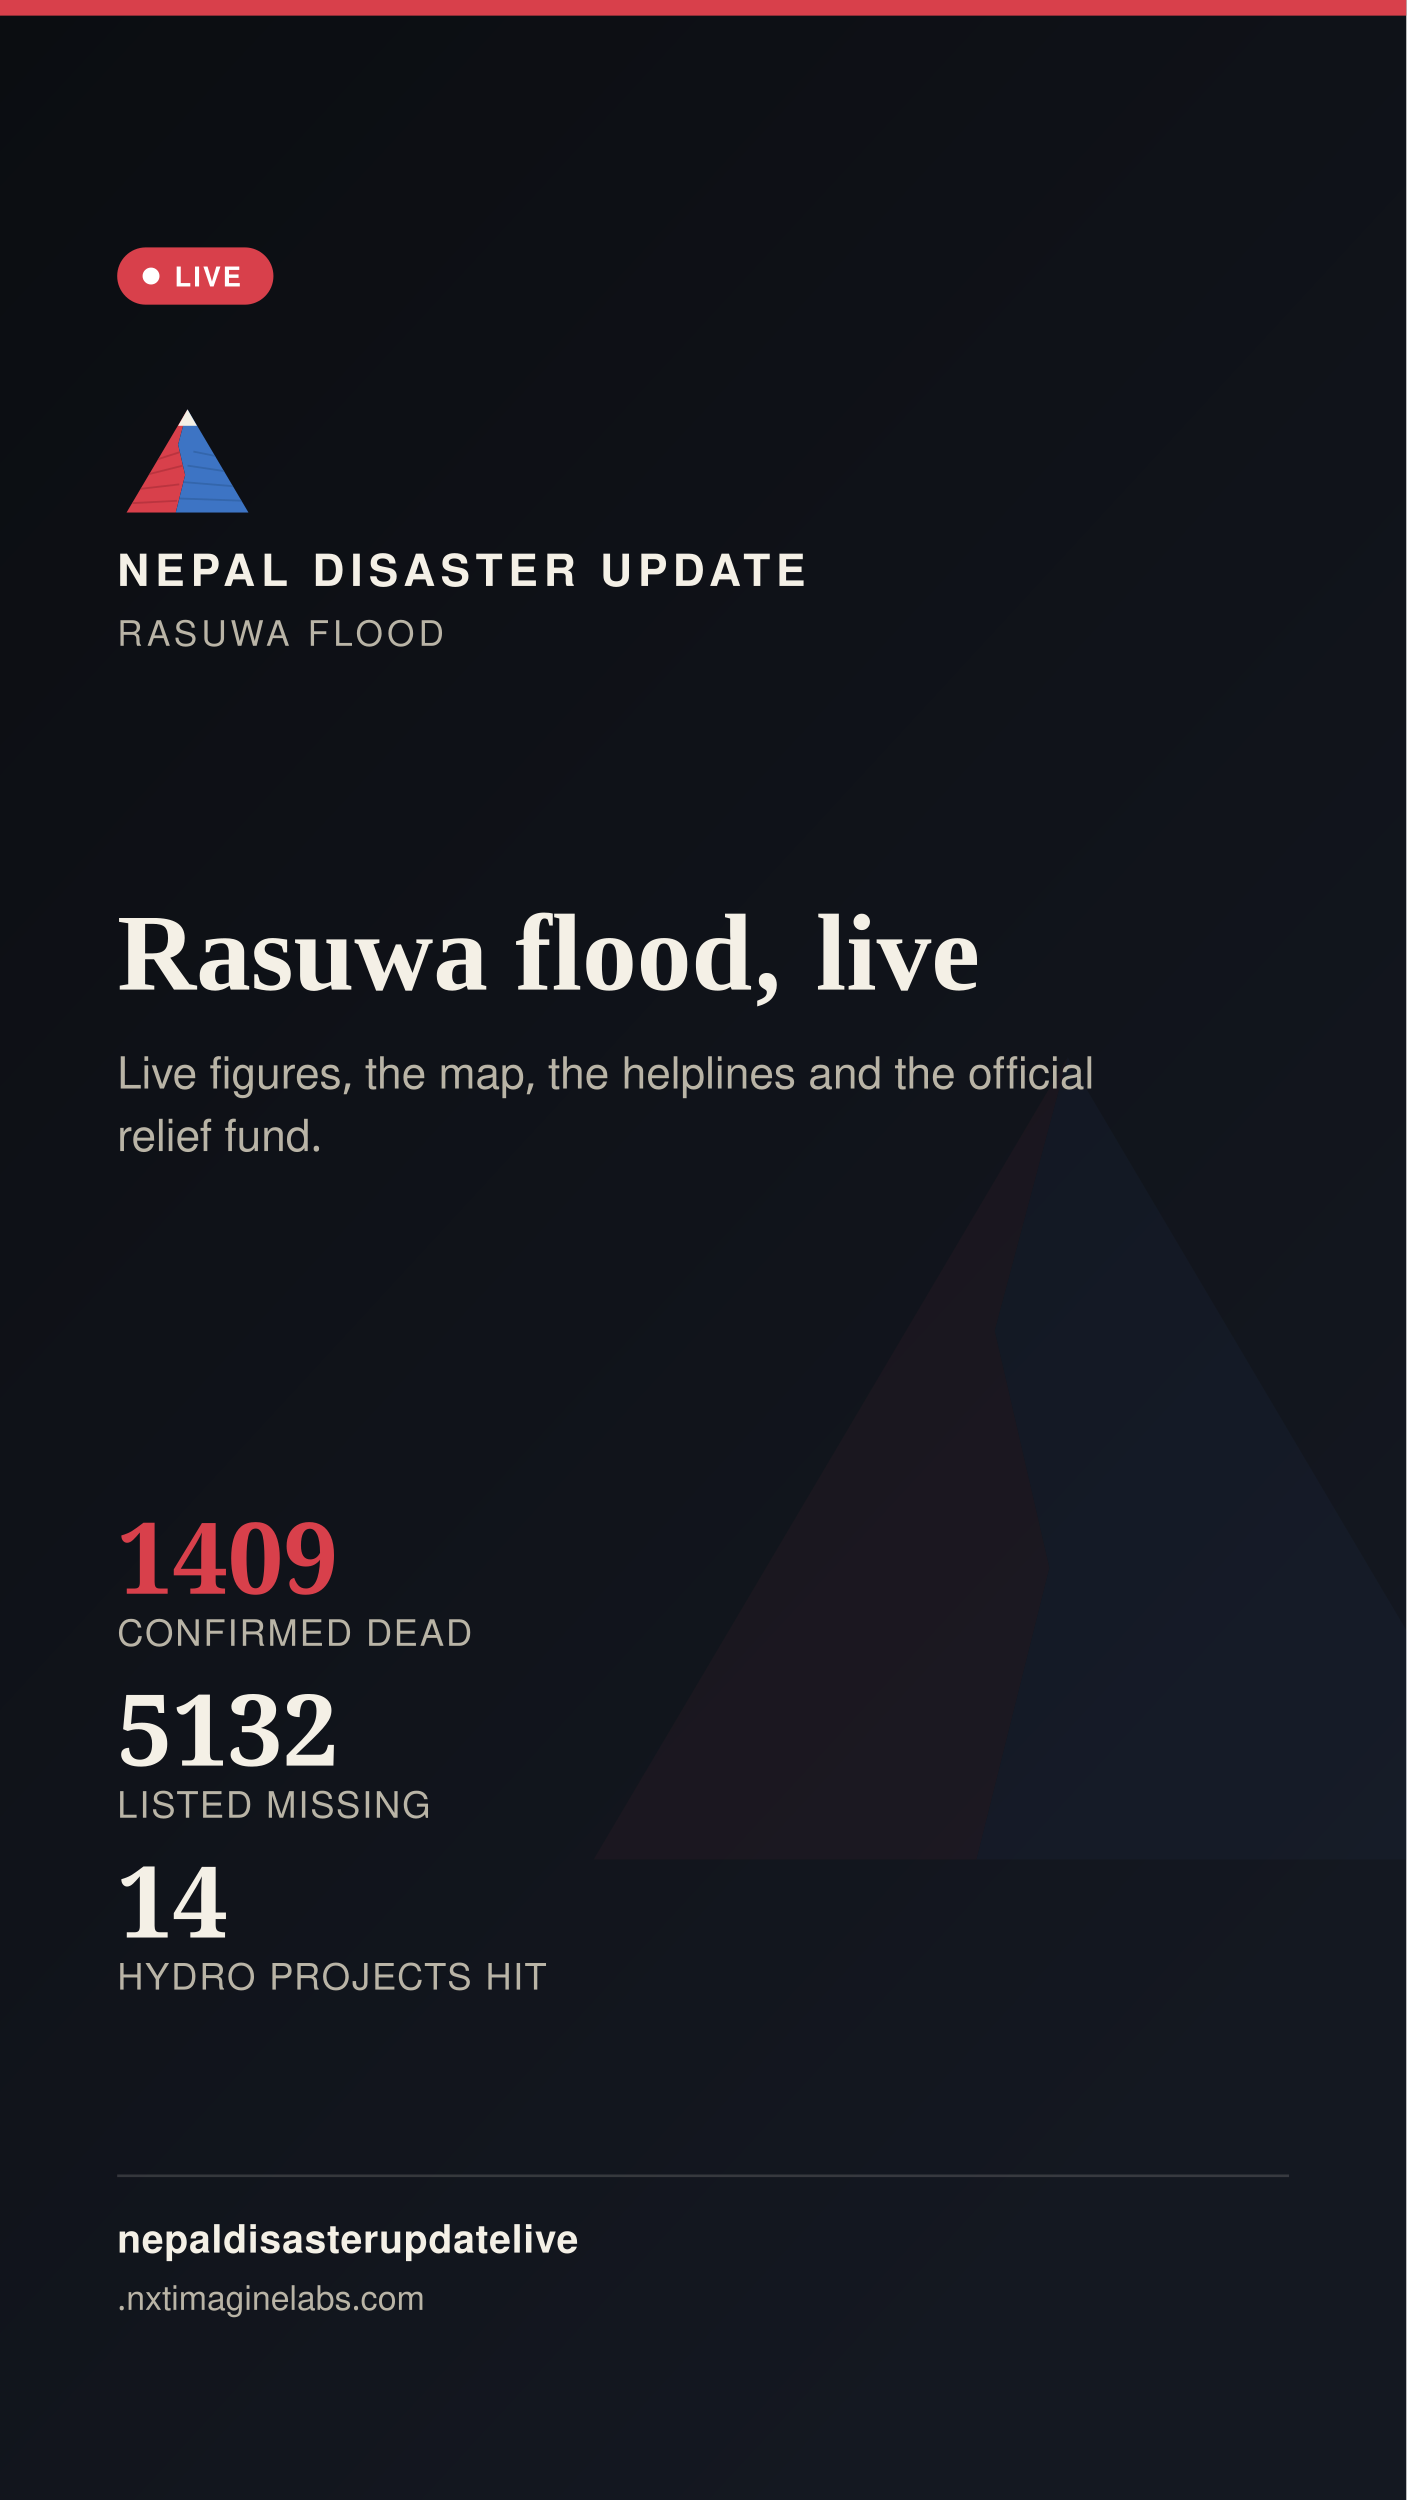
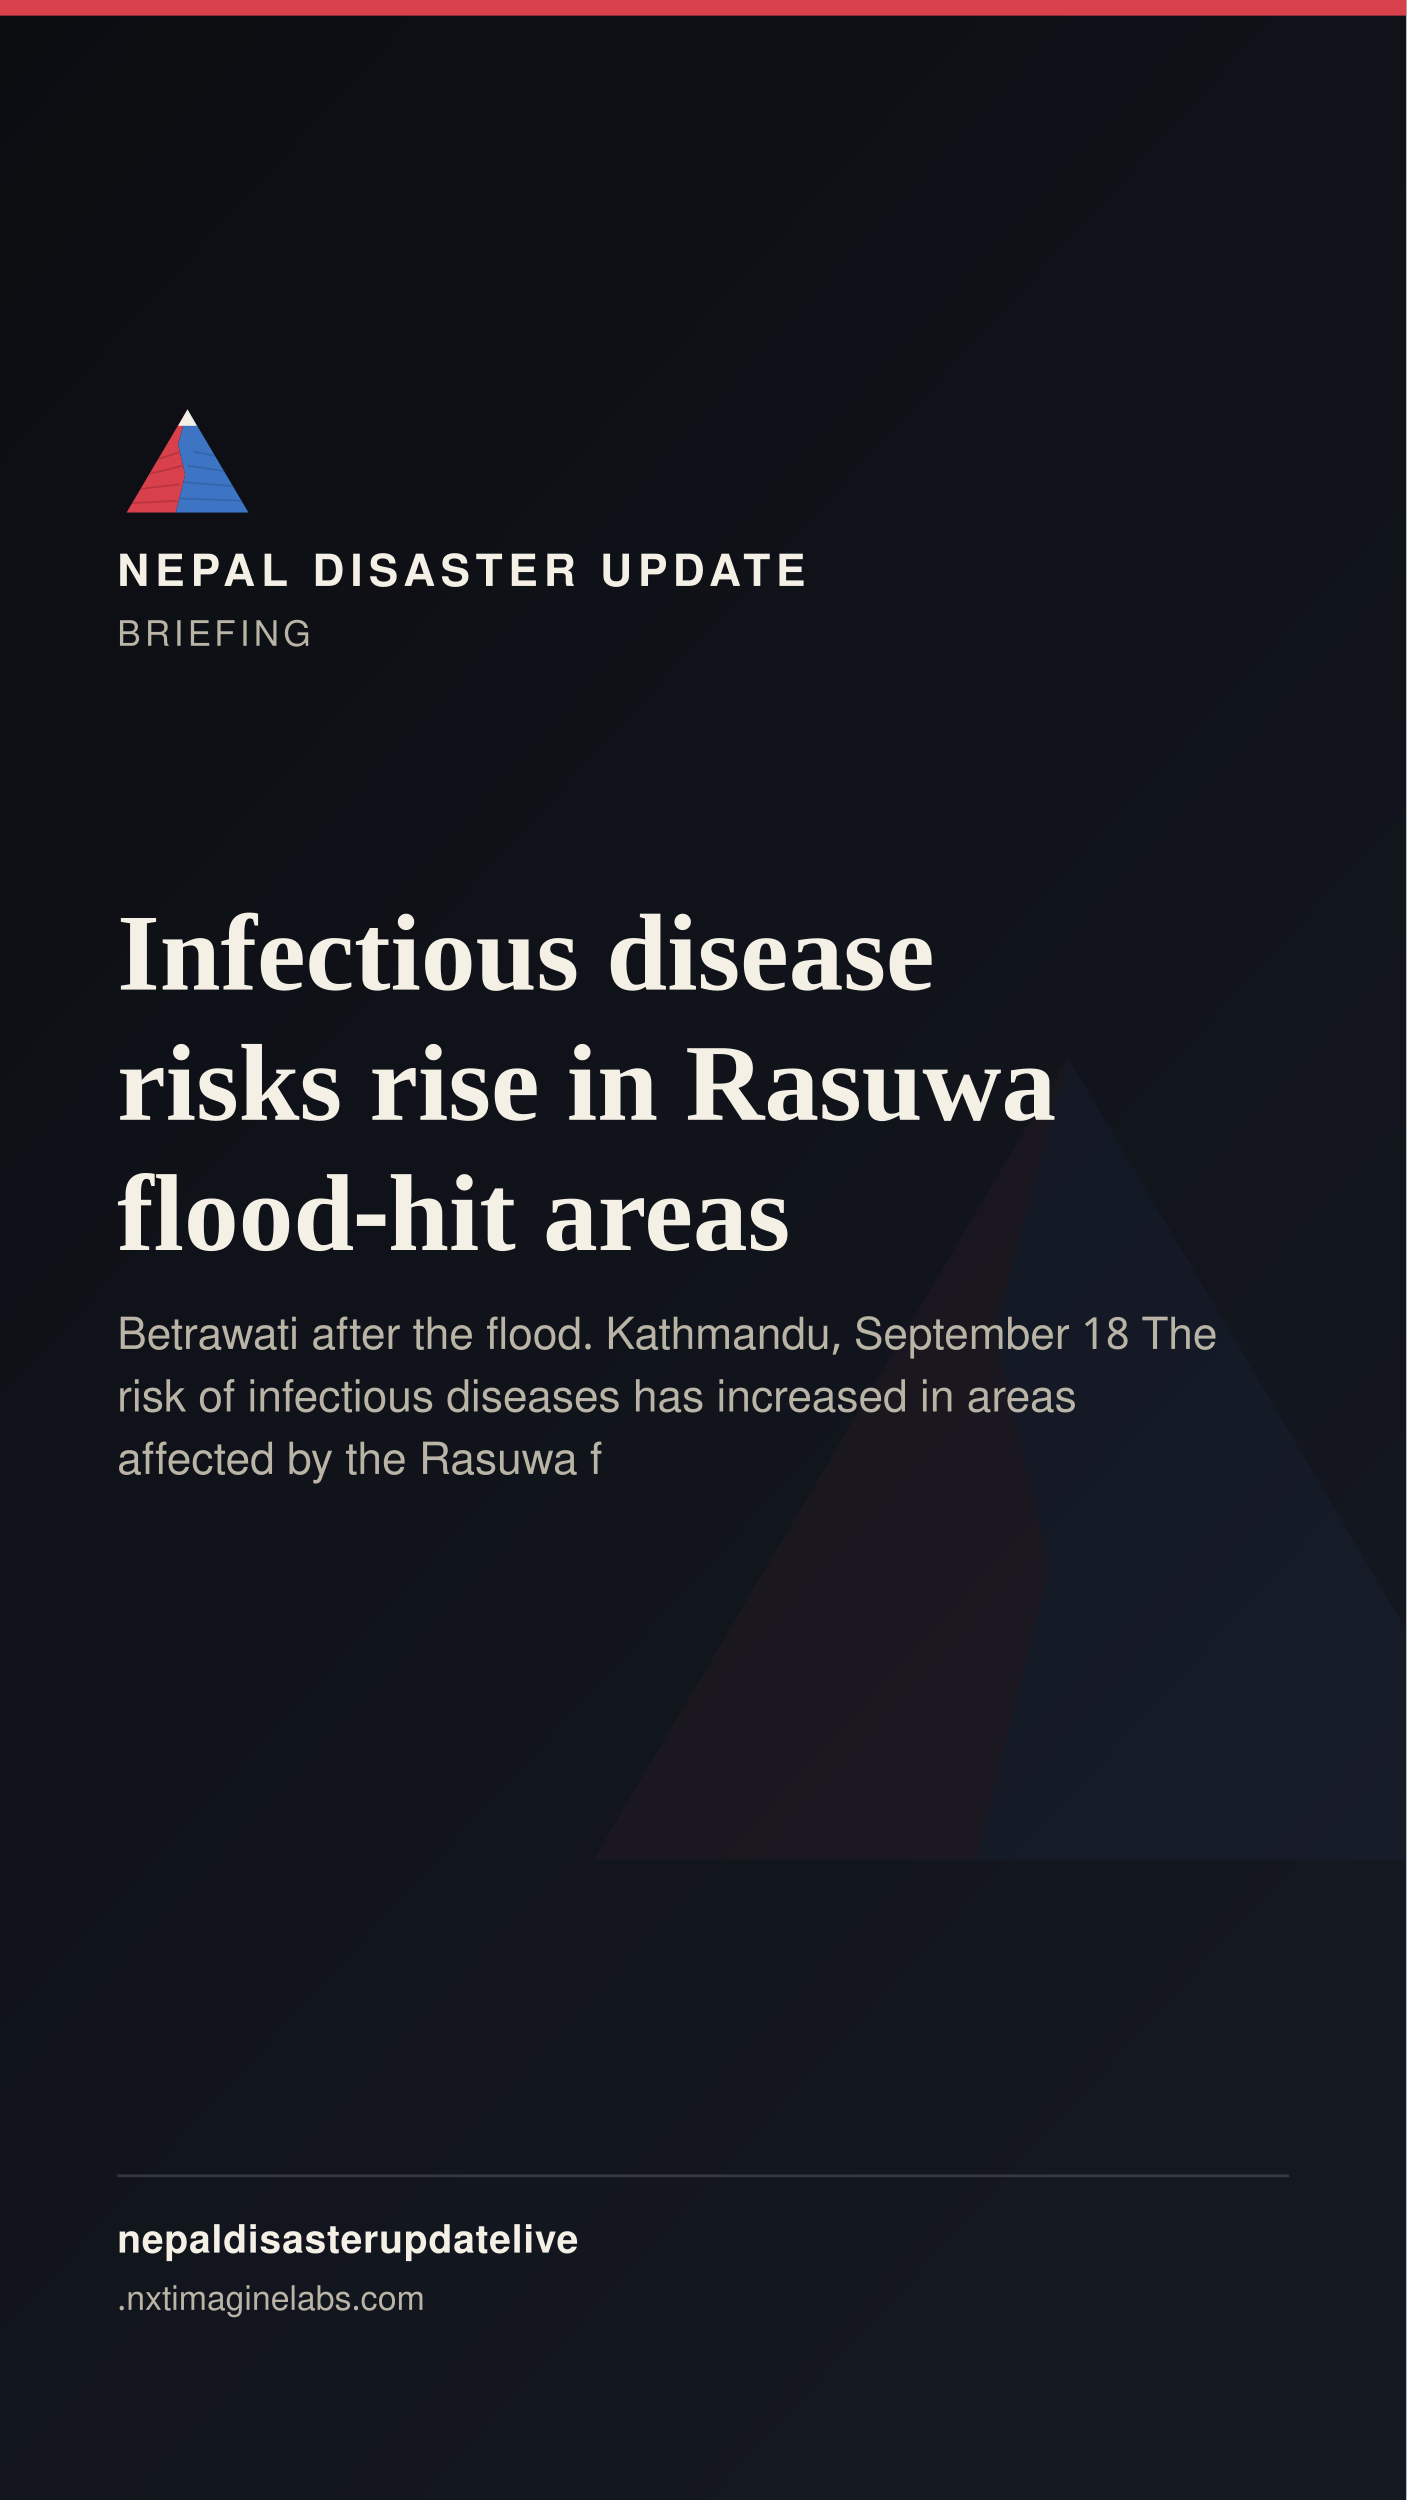
<svg xmlns="http://www.w3.org/2000/svg" width="1080" height="1920" viewBox="0 0 1080 1920">
  <defs>
    <linearGradient id="stbg" x1="0" y1="0" x2="0.6" y2="1">
      <stop offset="0" stop-color="#0B0D11" />
      <stop offset="1" stop-color="#141821" />
    </linearGradient>
  </defs>
  <rect width="1080" height="1920" fill="url(#stbg)" />
  <g transform="translate(400,700) scale(7)" opacity="0.05">
    <polygon points="60,16 52,46 58,72 50,104 8,104" fill="#D8404B" />
    <polygon points="60,16 112,104 50,104 58,72 52,46" fill="#3D74C4" />
  </g>
  <rect x="0" y="0" width="1080" height="12" fill="#D8404B" />
  <g transform="translate(90,300) scale(0.9)">
    <g>
      <defs>
        <clipPath id="ogLs">
          <polygon points="60,16 52,46 58,72 50,104 8,104" />
        </clipPath>
        <clipPath id="ogRs">
          <polygon points="60,16 112,104 50,104 58,72 52,46" />
        </clipPath>
      </defs>
      <polygon points="60,16 52,46 58,72 50,104 8,104" fill="#D8404B" />
      <g clip-path="url(#ogLs)" stroke="#A32A34" stroke-width="1.6" fill="none" opacity="0.55">
        <path d="M30,60 L55,52" />
        <path d="M24,72 L56,64" />
        <path d="M18,84 L53,80" />
        <path d="M13,96 L51,94" />
      </g>
      <polygon points="60,16 112,104 50,104 58,72 52,46" fill="#3D74C4" />
      <g clip-path="url(#ogRs)" stroke="#2A5793" stroke-width="1.6" fill="none" opacity="0.5">
        <path d="M65,52 L95,58" />
        <path d="M60,64 L100,70" />
        <path d="M56,78 L104,82" />
        <path d="M52,92 L108,94" />
      </g>
      <polygon points="60,16 52,30 68,30" fill="#F4F0E6" />
    </g>
  </g>
  <text x="90" y="450" font-family="'Public Sans', 'Noto Sans Devanagari', 'Helvetica Neue', Helvetica, Arial, sans-serif" font-size="34" font-weight="800" letter-spacing="4.6" fill="#F4F0E6">NEPAL DISASTER UPDATE</text>
-   <text x="90" y="496" font-family="'Public Sans', 'Noto Sans Devanagari', 'Helvetica Neue', Helvetica, Arial, sans-serif" font-size="27" letter-spacing="3.2" fill="#B9B4A6">RASUWA FLOOD</text>
-   <g>
-     <rect x="90" y="190" width="120" height="44" rx="22" fill="#D8404B" stroke="none" />
-     <circle cx="116" cy="212" r="6.5" fill="#FFFFFF" />
-     <text x="134" y="220" font-family="'Public Sans', 'Noto Sans Devanagari', 'Helvetica Neue', Helvetica, Arial, sans-serif" font-size="21" font-weight="700" letter-spacing="1.6" fill="#FFFFFF">LIVE</text>
-   </g>
-   <text x="90" y="760" font-family="Newsreader, 'Noto Serif Devanagari', Georgia, 'Times New Roman', serif" font-size="84" font-weight="600" fill="#F4F0E6">Rasuwa flood, live</text>
-   <text x="90" y="836" font-family="'Public Sans', 'Noto Sans Devanagari', 'Helvetica Neue', Helvetica, Arial, sans-serif" font-size="34" fill="#B9B4A6">Live figures, the map, the helplines and the official</text>
-   <text x="90" y="884" font-family="'Public Sans', 'Noto Sans Devanagari', 'Helvetica Neue', Helvetica, Arial, sans-serif" font-size="34" fill="#B9B4A6">relief fund.</text>
-   <g transform="translate(90,1224)">
-     <text x="0" y="0" font-family="Newsreader, 'Noto Serif Devanagari', Georgia, 'Times New Roman', serif" font-size="76" font-weight="600" fill="#D8404B">1409</text>
-     <text x="0" y="40" font-family="'Public Sans', 'Noto Sans Devanagari', 'Helvetica Neue', Helvetica, Arial, sans-serif" font-size="28" letter-spacing="1.4" fill="#B9B4A6">CONFIRMED DEAD</text>
-     <text x="0" y="132" font-family="Newsreader, 'Noto Serif Devanagari', Georgia, 'Times New Roman', serif" font-size="76" font-weight="600" fill="#F4F0E6">5132</text>
-     <text x="0" y="172" font-family="'Public Sans', 'Noto Sans Devanagari', 'Helvetica Neue', Helvetica, Arial, sans-serif" font-size="28" letter-spacing="1.4" fill="#B9B4A6">LISTED MISSING</text>
-     <text x="0" y="264" font-family="Newsreader, 'Noto Serif Devanagari', Georgia, 'Times New Roman', serif" font-size="76" font-weight="600" fill="#F4F0E6">14</text>
-     <text x="0" y="304" font-family="'Public Sans', 'Noto Sans Devanagari', 'Helvetica Neue', Helvetica, Arial, sans-serif" font-size="28" letter-spacing="1.4" fill="#B9B4A6">HYDRO PROJECTS HIT</text>
-   </g>
+   <text x="90" y="496" font-family="'Public Sans', 'Noto Sans Devanagari', 'Helvetica Neue', Helvetica, Arial, sans-serif" font-size="27" letter-spacing="3.2" fill="#B9B4A6">BRIEFING</text>
+   <text x="90" y="760" font-family="Newsreader, 'Noto Serif Devanagari', Georgia, 'Times New Roman', serif" font-size="84" font-weight="600" fill="#F4F0E6">Infectious disease</text>
+   <text x="90" y="860" font-family="Newsreader, 'Noto Serif Devanagari', Georgia, 'Times New Roman', serif" font-size="84" font-weight="600" fill="#F4F0E6">risks rise in Rasuwa</text>
+   <text x="90" y="960" font-family="Newsreader, 'Noto Serif Devanagari', Georgia, 'Times New Roman', serif" font-size="84" font-weight="600" fill="#F4F0E6">flood-hit areas</text>
+   <text x="90" y="1036" font-family="'Public Sans', 'Noto Sans Devanagari', 'Helvetica Neue', Helvetica, Arial, sans-serif" font-size="34" fill="#B9B4A6">Betrawati after the flood. Kathmandu, September 18 The</text>
+   <text x="90" y="1084" font-family="'Public Sans', 'Noto Sans Devanagari', 'Helvetica Neue', Helvetica, Arial, sans-serif" font-size="34" fill="#B9B4A6">risk of infectious diseases has increased in areas</text>
+   <text x="90" y="1132" font-family="'Public Sans', 'Noto Sans Devanagari', 'Helvetica Neue', Helvetica, Arial, sans-serif" font-size="34" fill="#B9B4A6">affected by the Rasuwa f</text>
  <rect x="90" y="1670" width="900" height="2" fill="rgba(244,240,230,0.16)" />
  <text x="90" y="1730" font-family="'Public Sans', 'Noto Sans Devanagari', 'Helvetica Neue', Helvetica, Arial, sans-serif" font-size="30" fill="#F4F0E6" font-weight="700" letter-spacing="0.6">nepaldisasterupdatelive</text>
  <text x="90" y="1774" font-family="'Public Sans', 'Noto Sans Devanagari', 'Helvetica Neue', Helvetica, Arial, sans-serif" font-size="26" fill="#B9B4A6">
    .nxtimaginelabs.com</text>
</svg>
